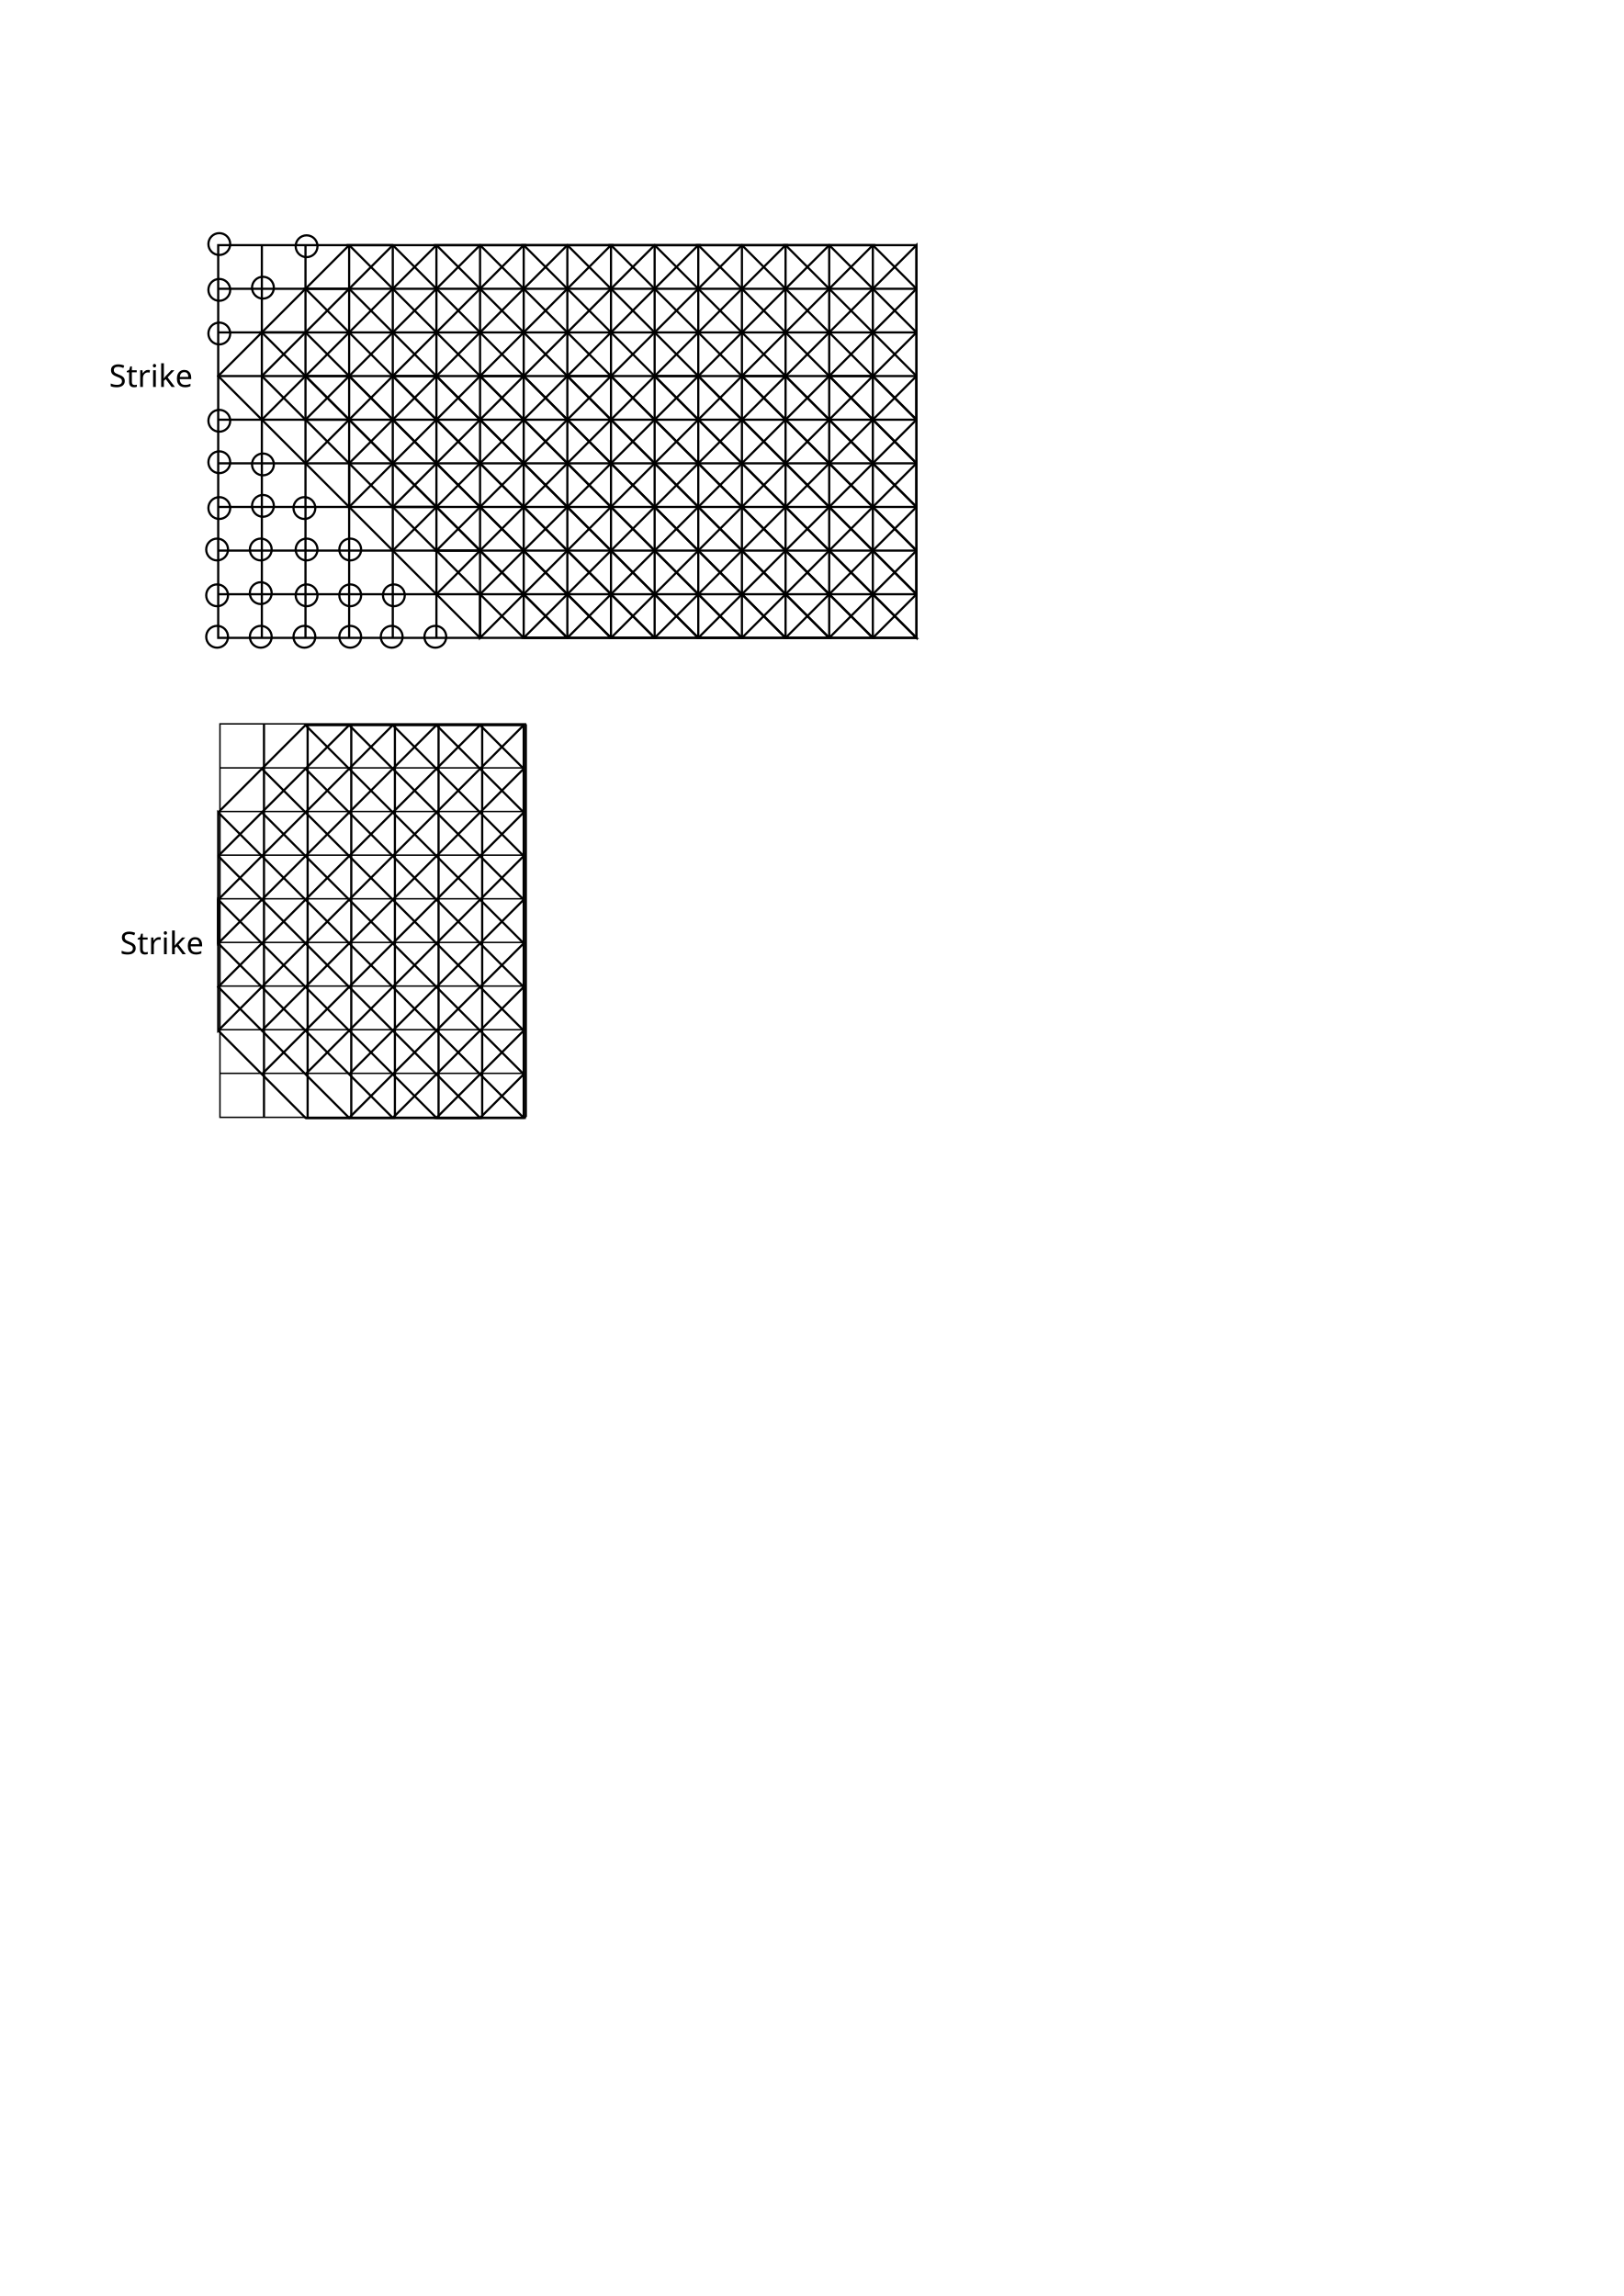
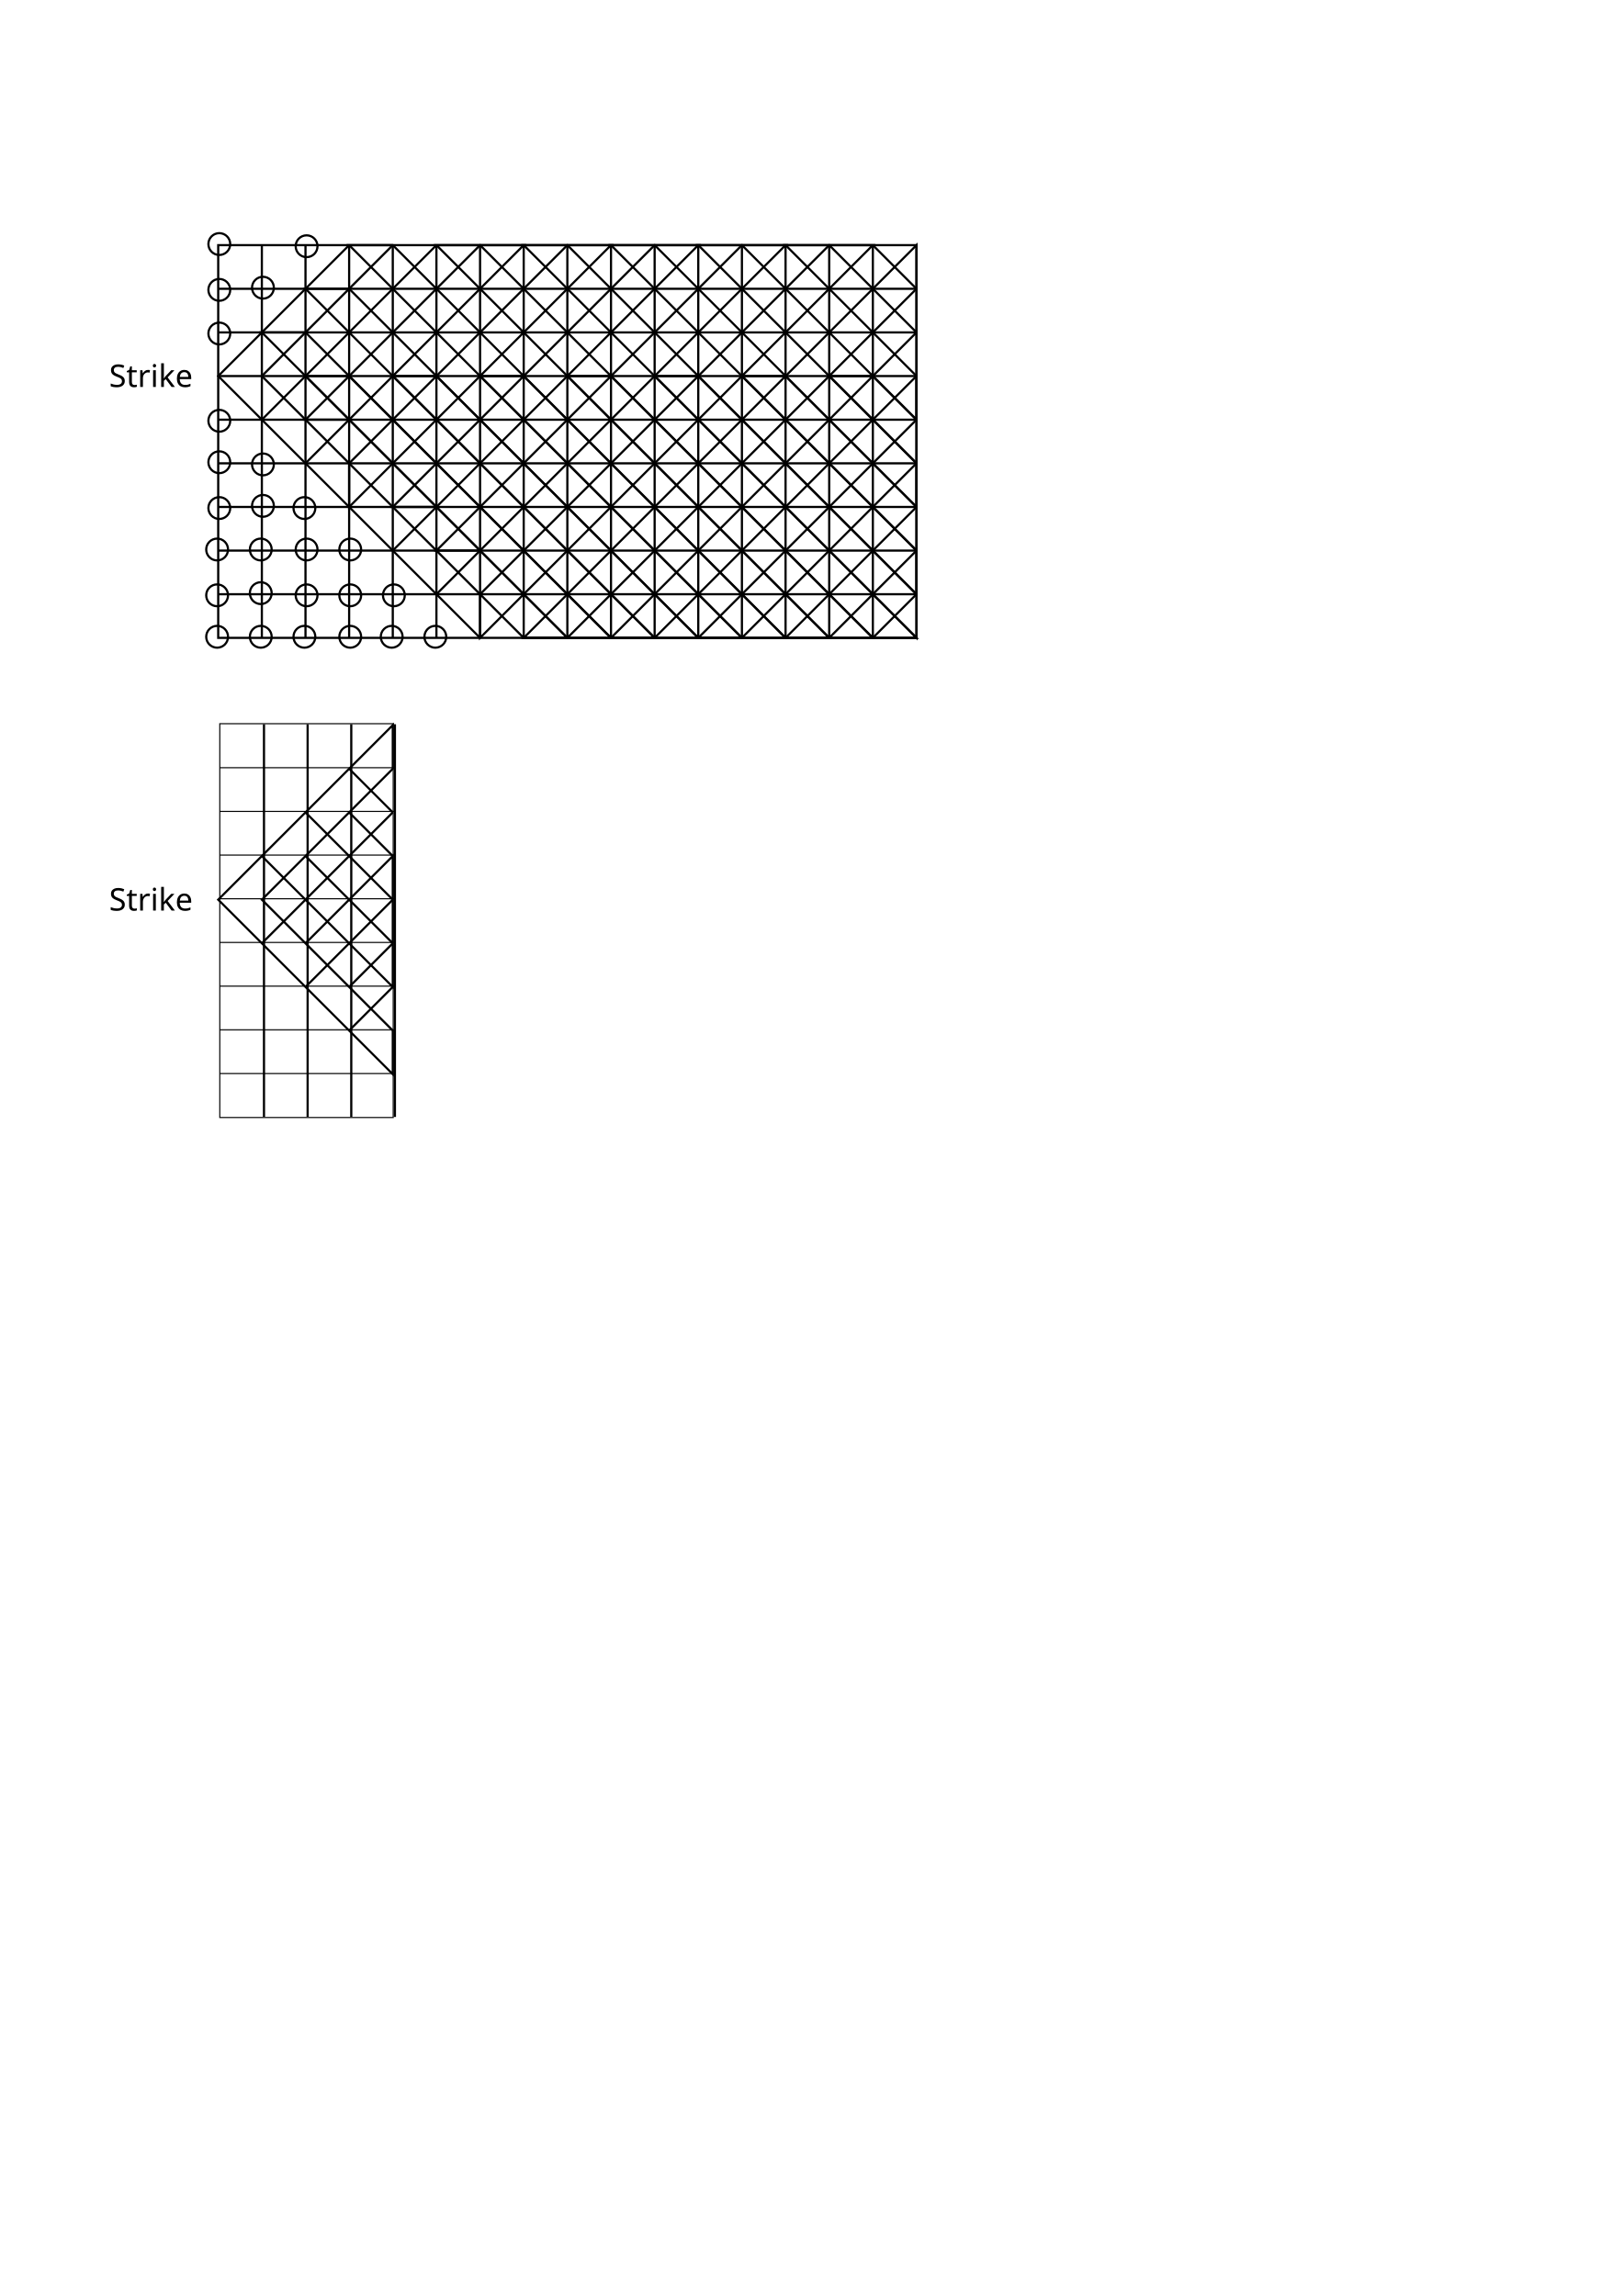
<svg xmlns="http://www.w3.org/2000/svg" width="744.094" height="1052.362" id="svg2" version="1.1">
  <defs id="defs4" />
  <g id="layer1">
    <path style="fill:none;stroke:#000000;stroke-width:1px;stroke-linecap:butt;stroke-linejoin:miter;stroke-opacity:1" d="m 100,112.362 320,0 0,180 -320,0 z" id="path2991" />
    <path style="fill:none;stroke:#000000;stroke-width:1px;stroke-linecap:butt;stroke-linejoin:miter;stroke-opacity:1" d="m 100,132.362 320,0" id="path2993" />
    <path style="fill:none;stroke:#000000;stroke-width:1px;stroke-linecap:butt;stroke-linejoin:miter;stroke-opacity:1" d="m 100,152.362 320,0" id="path2995" />
    <path style="fill:none;stroke:#000000;stroke-width:1px;stroke-linecap:butt;stroke-linejoin:miter;stroke-opacity:1" d="m 100,172.362 320,0" id="path2997" />
    <path style="fill:none;stroke:#000000;stroke-width:1px;stroke-linecap:butt;stroke-linejoin:miter;stroke-opacity:1" d="m 100,192.362 320,0" id="path2999" />
    <path style="fill:none;stroke:#000000;stroke-width:1px;stroke-linecap:butt;stroke-linejoin:miter;stroke-opacity:1" d="m 100,212.362 320,0" id="path3001" />
    <path style="fill:none;stroke:#000000;stroke-width:1px;stroke-linecap:butt;stroke-linejoin:miter;stroke-opacity:1" d="m 100,232.362 320,0" id="path3003" />
    <path style="fill:none;stroke:#000000;stroke-width:1px;stroke-linecap:butt;stroke-linejoin:miter;stroke-opacity:1" d="m 100,252.362 320,0" id="path3005" />
    <path style="fill:none;stroke:#000000;stroke-width:1px;stroke-linecap:butt;stroke-linejoin:miter;stroke-opacity:1" d="m 100,272.362 320,0" id="path3007" />
    <path style="fill:none;stroke:#000000;stroke-width:1px;stroke-linecap:butt;stroke-linejoin:miter;stroke-opacity:1" d="m 120,112.362 0,180" id="path3009" />
    <path style="fill:none;stroke:#000000;stroke-width:1px;stroke-linecap:butt;stroke-linejoin:miter;stroke-opacity:1" d="m 140,112.362 0,180" id="path3011" />
    <path style="fill:none;stroke:#000000;stroke-width:1px;stroke-linecap:butt;stroke-linejoin:miter;stroke-opacity:1" d="m 160,112.362 0,180" id="path3013" />
    <path style="fill:none;stroke:#000000;stroke-width:1px;stroke-linecap:butt;stroke-linejoin:miter;stroke-opacity:1" d="m 180,112.362 0,180" id="path3015" />
    <path style="fill:none;stroke:#000000;stroke-width:1px;stroke-linecap:butt;stroke-linejoin:miter;stroke-opacity:1" d="m 200,112.362 0,180" id="path3017" />
    <path style="fill:none;stroke:#000000;stroke-width:1px;stroke-linecap:butt;stroke-linejoin:miter;stroke-opacity:1" d="m 220,112.362 0,180 0,0 0,0" id="path3019" />
    <path style="fill:none;stroke:#000000;stroke-width:1px;stroke-linecap:butt;stroke-linejoin:miter;stroke-opacity:1" d="m 240,112.362 0,180" id="path3021" />
    <path style="fill:none;stroke:#000000;stroke-width:1px;stroke-linecap:butt;stroke-linejoin:miter;stroke-opacity:1" d="m 260,112.362 0,180" id="path3023" />
    <path style="fill:none;stroke:#000000;stroke-width:1px;stroke-linecap:butt;stroke-linejoin:miter;stroke-opacity:1" d="m 280,112.362 0,180" id="path3025" />
    <path style="fill:none;stroke:#000000;stroke-width:1px;stroke-linecap:butt;stroke-linejoin:miter;stroke-opacity:1" d="m 300,112.362 0,180" id="path3027" />
    <path style="fill:none;stroke:#000000;stroke-width:1px;stroke-linecap:butt;stroke-linejoin:miter;stroke-opacity:1" d="m 320,112.362 0,180" id="path3029" />
    <path style="fill:none;stroke:#000000;stroke-width:1px;stroke-linecap:butt;stroke-linejoin:miter;stroke-opacity:1" d="m 340,112.362 0,180" id="path3031" />
    <path style="fill:none;stroke:#000000;stroke-width:1px;stroke-linecap:butt;stroke-linejoin:miter;stroke-opacity:1" d="m 360,112.362 0,180" id="path3033" />
    <path style="fill:none;stroke:#000000;stroke-width:1px;stroke-linecap:butt;stroke-linejoin:miter;stroke-opacity:1" d="m 380,112.362 0,180" id="path3035" />
    <path style="fill:none;stroke:#000000;stroke-width:1px;stroke-linecap:butt;stroke-linejoin:miter;stroke-opacity:1" d="m 400,112.362 0,180" id="path3037" />
-     <path style="fill:none;stroke:#000000;stroke-width:0.662px;stroke-linecap:butt;stroke-linejoin:miter;stroke-opacity:1" d="m 100.806,331.787 140.026,0 0,180.338 -140.026,0 z" id="path2991-8" />
-     <path style="fill:none;stroke:#000000;stroke-width:0.661px;stroke-linecap:butt;stroke-linejoin:miter;stroke-opacity:1" d="m 100.693,351.956 139.746,0" id="path2993-1" />
-     <path style="fill:none;stroke:#000000;stroke-width:0.661px;stroke-linecap:butt;stroke-linejoin:miter;stroke-opacity:1" d="m 100.693,371.956 139.746,0" id="path2995-7" />
-     <path style="fill:none;stroke:#000000;stroke-width:0.66px;stroke-linecap:butt;stroke-linejoin:miter;stroke-opacity:1" d="m 100.692,391.956 139.242,0" id="path2997-1" />
-     <path style="fill:none;stroke:#000000;stroke-width:0.661px;stroke-linecap:butt;stroke-linejoin:miter;stroke-opacity:1" d="m 100.693,411.956 139.746,0" id="path2999-3" />
-     <path style="fill:none;stroke:#000000;stroke-width:0.661px;stroke-linecap:butt;stroke-linejoin:miter;stroke-opacity:1" d="m 100.693,431.956 139.746,0" id="path3001-4" />
-     <path style="fill:none;stroke:#000000;stroke-width:0.661px;stroke-linecap:butt;stroke-linejoin:miter;stroke-opacity:1" d="m 100.693,451.956 139.746,0" id="path3003-3" />
-     <path style="fill:none;stroke:#000000;stroke-width:0.661px;stroke-linecap:butt;stroke-linejoin:miter;stroke-opacity:1" d="m 100.693,471.956 139.746,0" id="path3005-6" />
-     <path style="fill:none;stroke:#000000;stroke-width:0.66px;stroke-linecap:butt;stroke-linejoin:miter;stroke-opacity:1" d="m 100.692,491.956 139.242,0" id="path3007-9" />
+     <path style="fill:none;stroke:#000000;stroke-width:0.499px;stroke-linecap:butt;stroke-linejoin:miter;stroke-opacity:1" d="m 100.724,331.706 79.474,0 0,180.501 -79.474,0 z" id="path2991-8" />
+     <path style="fill:none;stroke:#000000;stroke-width:0.501px;stroke-linecap:butt;stroke-linejoin:miter;stroke-opacity:1" d="m 100.613,351.876 80.116,0" id="path2993-1" />
+     <path style="fill:none;stroke:#000000;stroke-width:0.501px;stroke-linecap:butt;stroke-linejoin:miter;stroke-opacity:1" d="m 100.613,371.899 80.116,0" id="path2995-7" />
+     <path style="fill:none;stroke:#000000;stroke-width:0.5px;stroke-linecap:butt;stroke-linejoin:miter;stroke-opacity:1" d="m 100.612,391.922 79.827,0" id="path2997-1" />
+     <path style="fill:none;stroke:#000000;stroke-width:0.501px;stroke-linecap:butt;stroke-linejoin:miter;stroke-opacity:1" d="m 100.613,411.945 80.116,0" id="path2999-3" />
+     <path style="fill:none;stroke:#000000;stroke-width:0.501px;stroke-linecap:butt;stroke-linejoin:miter;stroke-opacity:1" d="m 100.613,431.968 80.116,0" id="path3001-4" />
+     <path style="fill:none;stroke:#000000;stroke-width:0.501px;stroke-linecap:butt;stroke-linejoin:miter;stroke-opacity:1" d="m 100.613,451.99 80.116,0" id="path3003-3" />
+     <path style="fill:none;stroke:#000000;stroke-width:0.501px;stroke-linecap:butt;stroke-linejoin:miter;stroke-opacity:1" d="m 100.613,472.013 80.116,0" id="path3005-6" />
+     <path style="fill:none;stroke:#000000;stroke-width:0.5px;stroke-linecap:butt;stroke-linejoin:miter;stroke-opacity:1" d="m 100.612,492.036 79.827,0" id="path3007-9" />
    <path style="fill:none;stroke:#000000;stroke-width:1px;stroke-linecap:butt;stroke-linejoin:miter;stroke-opacity:1" d="m 120.975,331.956 0,180" id="path3009-0" />
    <path style="fill:none;stroke:#000000;stroke-width:1px;stroke-linecap:butt;stroke-linejoin:miter;stroke-opacity:1" d="m 140.975,331.956 0,180" id="path3011-9" />
    <path style="fill:none;stroke:#000000;stroke-width:1px;stroke-linecap:butt;stroke-linejoin:miter;stroke-opacity:1" d="m 160.975,331.956 0,180" id="path3013-9" />
    <path style="fill:none;stroke:#000000;stroke-width:1px;stroke-linecap:butt;stroke-linejoin:miter;stroke-opacity:1" d="m 180.975,331.956 0,180" id="path3015-6" />
-     <path style="fill:none;stroke:#000000;stroke-width:1px;stroke-linecap:butt;stroke-linejoin:miter;stroke-opacity:1" d="m 200.975,331.956 0,180" id="path3017-5" />
-     <path style="fill:none;stroke:#000000;stroke-width:1px;stroke-linecap:butt;stroke-linejoin:miter;stroke-opacity:1" d="m 220.975,331.956 0,180 0,0 0,0" id="path3019-0" />
-     <path style="fill:none;stroke:#000000;stroke-width:1px;stroke-linecap:butt;stroke-linejoin:miter;stroke-opacity:1" d="m 240.975,331.956 0,180" id="path3021-0" />
    <path style="fill:none;stroke:#000000;stroke-width:1px;stroke-linecap:butt;stroke-linejoin:miter;stroke-opacity:1" d="m 160,112.362 -20,20 c 0,0 -20,20 -40,40 l 120,120 0,0 0,0" id="path3126" />
    <path style="fill:none;stroke:#000000;stroke-width:1px;stroke-linecap:butt;stroke-linejoin:miter;stroke-opacity:1" d="m 180,112.362 -60,60 120,120" id="path3128" />
    <path style="fill:none;stroke:#000000;stroke-width:1px;stroke-linecap:butt;stroke-linejoin:miter;stroke-opacity:1" d="m 200,112.362 -60,60 120,120 20,0 -120,-120 60,-60 20,0 -60,60 120,120 20,0 -120,-120 60,-60 20,0 -60,60 120,120 20,0 -120,-120 60,-60 20,0 -60,60 120,120 20,0 -120,-120 60,-60 20,0 -60,60 120,120 0,-20 -100,-100 60,-60 20,0 -60,60 80,80 0,-20 -60,-60 60,-60 0,20 -40,40 40,40 0,-20 -20,-20 20,-20 0,20" id="path3130" />
    <path style="fill:#000000;fill-opacity:0;stroke:#000000;stroke-width:1;stroke-miterlimit:4;stroke-dasharray:none;stroke-dashoffset:0" id="path3143" d="m 70,87.362 a 5,5 0 1 1 -10,0 5,5 0 1 1 10,0 z" transform="translate(54.5,204.5)" />
    <path style="fill:#000000;fill-opacity:0;stroke:#000000;stroke-width:1;stroke-miterlimit:4;stroke-dasharray:none;stroke-dashoffset:0" id="path3143-1" d="m 70,87.362 a 5,5 0 1 1 -10,0 5,5 0 1 1 10,0 z" transform="translate(55.5,44.5)" />
    <path style="fill:#000000;fill-opacity:0;stroke:#000000;stroke-width:1;stroke-miterlimit:4;stroke-dasharray:none;stroke-dashoffset:0" id="path3143-1-9" d="m 70,87.362 a 5,5 0 1 1 -10,0 5,5 0 1 1 10,0 z" transform="translate(75.5,25.5)" />
    <path style="fill:#000000;fill-opacity:0;stroke:#000000;stroke-width:1;stroke-miterlimit:4;stroke-dasharray:none;stroke-dashoffset:0" id="path3143-0" d="m 70,87.362 a 5,5 0 1 1 -10,0 5,5 0 1 1 10,0 z" transform="translate(35.5,24.5)" />
    <path style="fill:#000000;fill-opacity:0;stroke:#000000;stroke-width:1;stroke-miterlimit:4;stroke-dasharray:none;stroke-dashoffset:0" id="path3143-0-4" d="m 70,87.362 a 5,5 0 1 1 -10,0 5,5 0 1 1 10,0 z" transform="translate(35.5,45.5)" />
    <path style="fill:#000000;fill-opacity:0;stroke:#000000;stroke-width:1;stroke-miterlimit:4;stroke-dasharray:none;stroke-dashoffset:0" id="path3143-3" d="m 70,87.362 a 5,5 0 1 1 -10,0 5,5 0 1 1 10,0 z" transform="translate(35.5,65.5)" />
    <path style="fill:#000000;fill-opacity:0;stroke:#000000;stroke-width:1;stroke-miterlimit:4;stroke-dasharray:none;stroke-dashoffset:0" id="path3143-37" d="m 70,87.362 a 5,5 0 1 1 -10,0 5,5 0 1 1 10,0 z" transform="translate(35.5,124.5)" />
    <path style="fill:#000000;fill-opacity:0;stroke:#000000;stroke-width:1;stroke-miterlimit:4;stroke-dasharray:none;stroke-dashoffset:0" id="path3143-5" d="m 70,87.362 a 5,5 0 1 1 -10,0 5,5 0 1 1 10,0 z" transform="translate(35.5,105.5)" />
    <path style="fill:#000000;fill-opacity:0;stroke:#000000;stroke-width:1;stroke-miterlimit:4;stroke-dasharray:none;stroke-dashoffset:0" id="path3143-2" d="m 70,87.362 a 5,5 0 1 1 -10,0 5,5 0 1 1 10,0 z" transform="translate(35.5,145.5)" />
    <path style="fill:#000000;fill-opacity:0;stroke:#000000;stroke-width:1;stroke-miterlimit:4;stroke-dasharray:none;stroke-dashoffset:0" id="path3143-98" d="m 70,87.362 a 5,5 0 1 1 -10,0 5,5 0 1 1 10,0 z" transform="translate(55.5,125.5)" />
    <path style="fill:#000000;fill-opacity:0;stroke:#000000;stroke-width:1;stroke-miterlimit:4;stroke-dasharray:none;stroke-dashoffset:0" id="path3143-8" d="m 70,87.362 a 5,5 0 1 1 -10,0 5,5 0 1 1 10,0 z" transform="translate(55.5,144.5)" />
    <path style="fill:#000000;fill-opacity:0;stroke:#000000;stroke-width:1;stroke-miterlimit:4;stroke-dasharray:none;stroke-dashoffset:0" id="path3143-8-2" d="m 70,87.362 a 5,5 0 1 1 -10,0 5,5 0 1 1 10,0 z" transform="translate(74.5,145.5)" />
    <path style="fill:#000000;fill-opacity:0;stroke:#000000;stroke-width:1;stroke-miterlimit:4;stroke-dasharray:none;stroke-dashoffset:0" id="path3143-8-7" d="m 70,87.362 a 5,5 0 1 1 -10,0 5,5 0 1 1 10,0 z" transform="translate(95.5,164.5)" />
    <path style="fill:#000000;fill-opacity:0;stroke:#000000;stroke-width:1;stroke-miterlimit:4;stroke-dasharray:none;stroke-dashoffset:0" id="path3143-8-74" d="m 70,87.362 a 5,5 0 1 1 -10,0 5,5 0 1 1 10,0 z" transform="translate(75.5,164.5)" />
    <path style="fill:#000000;fill-opacity:0;stroke:#000000;stroke-width:1;stroke-miterlimit:4;stroke-dasharray:none;stroke-dashoffset:0" id="path3143-8-6" d="m 70,87.362 a 5,5 0 1 1 -10,0 5,5 0 1 1 10,0 z" transform="translate(95.5,185.5)" />
    <path style="fill:#000000;fill-opacity:0;stroke:#000000;stroke-width:1;stroke-miterlimit:4;stroke-dasharray:none;stroke-dashoffset:0" id="path3143-8-8" d="m 70,87.362 a 5,5 0 1 1 -10,0 5,5 0 1 1 10,0 z" transform="translate(95.5,204.5)" />
    <path style="fill:#000000;fill-opacity:0;stroke:#000000;stroke-width:1;stroke-miterlimit:4;stroke-dasharray:none;stroke-dashoffset:0" id="path3143-8-24" d="m 70,87.362 a 5,5 0 1 1 -10,0 5,5 0 1 1 10,0 z" transform="translate(74.5,204.5)" />
    <path style="fill:#000000;fill-opacity:0;stroke:#000000;stroke-width:1;stroke-miterlimit:4;stroke-dasharray:none;stroke-dashoffset:0" id="path3143-8-9" d="m 70,87.362 a 5,5 0 1 1 -10,0 5,5 0 1 1 10,0 z" transform="translate(34.5,185.5)" />
    <path style="fill:#000000;fill-opacity:0;stroke:#000000;stroke-width:1;stroke-miterlimit:4;stroke-dasharray:none;stroke-dashoffset:0" id="path3143-8-5" d="m 70,87.362 a 5,5 0 1 1 -10,0 5,5 0 1 1 10,0 z" transform="translate(34.5,204.5)" />
    <path style="fill:#000000;fill-opacity:0;stroke:#000000;stroke-width:1;stroke-miterlimit:4;stroke-dasharray:none;stroke-dashoffset:0" id="path3143-8-93" d="m 70,87.362 a 5,5 0 1 1 -10,0 5,5 0 1 1 10,0 z" transform="translate(54.5,184.5)" />
    <path style="fill:#000000;fill-opacity:0;stroke:#000000;stroke-width:1;stroke-miterlimit:4;stroke-dasharray:none;stroke-dashoffset:0" id="path3143-8-29" d="m 70,87.362 a 5,5 0 1 1 -10,0 5,5 0 1 1 10,0 z" transform="translate(75.5,185.5)" />
    <path style="fill:#000000;fill-opacity:0;stroke:#000000;stroke-width:1;stroke-miterlimit:4;stroke-dasharray:none;stroke-dashoffset:0" id="path3143-8-1" d="m 70,87.362 a 5,5 0 1 1 -10,0 5,5 0 1 1 10,0 z" transform="translate(34.5,164.5)" />
    <path style="fill:#000000;fill-opacity:0;stroke:#000000;stroke-width:1;stroke-miterlimit:4;stroke-dasharray:none;stroke-dashoffset:0" id="path3143-8-3" d="m 70,87.362 a 5,5 0 1 1 -10,0 5,5 0 1 1 10,0 z" transform="translate(54.5,164.5)" />
    <path style="fill:#000000;fill-opacity:0;stroke:#000000;stroke-width:1;stroke-miterlimit:4;stroke-dasharray:none;stroke-dashoffset:0" id="path3143-8-85-2" d="m 70,87.362 a 5,5 0 1 1 -10,0 5,5 0 1 1 10,0 z" transform="translate(115.5,185.5)" />
    <path style="fill:#000000;fill-opacity:0;stroke:#000000;stroke-width:1;stroke-miterlimit:4;stroke-dasharray:none;stroke-dashoffset:0" id="path3143-8-85-0" d="m 70,87.362 a 5,5 0 1 1 -10,0 5,5 0 1 1 10,0 z" transform="translate(114.5,204.5)" />
    <path style="fill:#000000;fill-opacity:0;stroke:#000000;stroke-width:1;stroke-miterlimit:4;stroke-dasharray:none;stroke-dashoffset:0" id="path3143-8-85-5" d="m 70,87.362 a 5,5 0 1 1 -10,0 5,5 0 1 1 10,0 z" transform="translate(134.5,204.5)" />
-     <path style="fill:none;stroke:#000000;stroke-width:1px;stroke-linecap:butt;stroke-linejoin:miter;stroke-opacity:1" d="m 240,332.362 -140,140 0,-100 140,140 -100,0 -40,-40" id="path5653" />
-     <path style="fill:none;stroke:#000000;stroke-width:1px;stroke-linecap:butt;stroke-linejoin:miter;stroke-opacity:1" d="m 100,372.362 40,-40 100,100 -80,80 -60,-60 120,-120 -20,0 -100,100 0,-20 80,-80 -20,0 -60,60" id="path5657" />
-     <path style="fill:none;stroke:#000000;stroke-width:1px;stroke-linecap:butt;stroke-linejoin:miter;stroke-opacity:1" d="m 240,492.362 -120,-120" id="path5659" />
-     <path style="fill:none;stroke:#000000;stroke-width:1px;stroke-linecap:butt;stroke-linejoin:miter;stroke-opacity:1" d="m 240,472.362 -120,-120" id="path5661" />
-     <path style="fill:none;stroke:#000000;stroke-width:1px;stroke-linecap:butt;stroke-linejoin:miter;stroke-opacity:1" d="m 140,352.362 100,100" id="path5663" />
-     <path style="fill:none;stroke:#000000;stroke-width:1px;stroke-linecap:butt;stroke-linejoin:miter;stroke-opacity:1" d="m 160,332.362 80,80" id="path5665" />
-     <path style="fill:none;stroke:#000000;stroke-width:1px;stroke-linecap:butt;stroke-linejoin:miter;stroke-opacity:1" d="m 180,332.362 60,60" id="path5667" />
-     <path style="fill:none;stroke:#000000;stroke-width:1px;stroke-linecap:butt;stroke-linejoin:miter;stroke-opacity:1" d="m 200,332.362 40,40" id="path5669" />
-     <path style="fill:none;stroke:#000000;stroke-width:1px;stroke-linecap:butt;stroke-linejoin:miter;stroke-opacity:1" d="m 220,332.362 20,20" id="path5671" />
-     <path style="fill:none;stroke:#000000;stroke-width:1px;stroke-linecap:butt;stroke-linejoin:miter;stroke-opacity:1" d="m 180,332.362 20,0 0,0" id="path5673" />
-     <path style="fill:none;stroke:#000000;stroke-width:1px;stroke-linecap:butt;stroke-linejoin:miter;stroke-opacity:1" d="m 140,332.362 20,0" id="path5675" />
-     <path style="fill:none;stroke:#000000;stroke-width:1px;stroke-linecap:butt;stroke-linejoin:miter;stroke-opacity:1" d="m 100,392.362 120,120 -20,0 -100,-100 0,20 80,80 -40,0" id="path5677" />
-     <path style="fill:none;stroke:#000000;stroke-width:1px;stroke-linecap:butt;stroke-linejoin:miter;stroke-opacity:1" d="m 120,492.362 120,-120 0,-20 -120,120" id="path5679" />
-     <path style="fill:none;stroke:#000000;stroke-width:1px;stroke-linecap:butt;stroke-linejoin:miter;stroke-opacity:1" d="m 140,492.362 100,-100 0,20 -80,80 0,0 0,0" id="path5681" />
-     <path style="fill:none;stroke:#000000;stroke-width:1px;stroke-linecap:butt;stroke-linejoin:miter;stroke-opacity:1" d="m 180,512.362 60,-60 0,20 -40,40 20,0 20,-20" id="path5683" />
-     <path style="fill:none;stroke:#000000;stroke-width:1px;stroke-linecap:butt;stroke-linejoin:miter;stroke-opacity:1" d="m 220,332.362 20,0 0,180 -100,0" id="path5685" />
    <path style="fill:none;stroke:#000000;stroke-width:1px;stroke-linecap:butt;stroke-linejoin:miter;stroke-opacity:1" d="m 400,112.362 20,20 0,20 -40,-40 -20,0 60,60 0,20 -80,-80 -20,0 100,100 0,20 -120,-120 -20,0 140,140 0,20 -160,-160 -20,0 180,180 -20,0 -180,-180 -20,0 180,180 -20,0 -180,-180 -20,0 180,180 -20,0 -160,-160 -20,0 160,160 -20,0 -140,-140 -20,0 140,140 -20,0 0,0" id="path5687" />
    <path style="fill:none;stroke:#000000;stroke-width:1px;stroke-linecap:butt;stroke-linejoin:miter;stroke-opacity:1" d="m 400,292.362 20,-20 0,-20 -40,40 -20,0 60,-60 0,-20 -80,80 -20,0 100,-100 0,-20 -120,120 -20,0 120,-120 -20,0 -120,120 -20,0 120,-120 -20,0 -120,120 0,-20 100,-100 -20,0 -80,80 -20,0 80,-80 -20,0 -60,60 -20,0 60,-60 -20,0 -60,60 0,-20 40,-40 -20,0 -20,20 -20,0 20,-20 -20,0 -20,20" id="path5689" />
    <path style="fill:none;stroke:#000000;stroke-width:1px;stroke-linecap:butt;stroke-linejoin:miter;stroke-opacity:1" d="m 160,192.362 -20,20" id="path5691" />
    <path style="fill:none;stroke:#000000;stroke-width:1px;stroke-linecap:butt;stroke-linejoin:miter;stroke-opacity:1" d="m 200,232.362 -20,20" id="path5693" />
    <path style="fill:none;stroke:#000000;stroke-width:1px;stroke-linecap:butt;stroke-linejoin:miter;stroke-opacity:1" d="m 220,252.362 -20,20" id="path5695" />
    <text xml:space="preserve" style="font-size:14.318px;font-style:normal;font-weight:normal;line-height:125%;letter-spacing:0px;word-spacing:0px;fill:#000000;fill-opacity:1;stroke:none;font-family:Sans" x="50" y="177.362" id="text5697">
      <tspan id="tspan5699" x="50" y="177.362">Strike</tspan>
    </text>
-     <text xml:space="preserve" style="font-size:14.318px;font-style:normal;font-weight:normal;line-height:125%;letter-spacing:0px;word-spacing:0px;fill:#000000;fill-opacity:1;stroke:none;font-family:Sans" x="55" y="437.362" id="text5697-8">
-       <tspan id="tspan5699-0" x="55" y="437.362">Strike</tspan>
+     <text xml:space="preserve" style="font-size:14.318px;font-style:normal;font-weight:normal;line-height:125%;letter-spacing:0px;word-spacing:0px;fill:#000000;fill-opacity:1;stroke:none;font-family:Sans" x="50" y="417.362" id="text5697-8">
+       <tspan id="tspan5699-0" x="50" y="417.362">Strike</tspan>
    </text>
+     <path style="fill:none;stroke:#000000;stroke-width:1px;stroke-linecap:butt;stroke-linejoin:miter;stroke-opacity:1" d="m 100,412.362 80,80 0,-20 -60,-60 60,-60 0,-20 z" id="path3236" />
+     <path style="fill:none;stroke:#000000;stroke-width:1px;stroke-linecap:butt;stroke-linejoin:miter;stroke-opacity:1" d="m 180,372.362 -40,40 40,40 0,-20 -20,-20 20,-20 0,35 0,5" id="path3238" />
+     <path style="fill:none;stroke:#000000;stroke-width:1px;stroke-linecap:butt;stroke-linejoin:miter;stroke-opacity:1" d="m 160,352.362 20,20 0,0" id="path3240" />
+     <path style="fill:none;stroke:#000000;stroke-width:1px;stroke-linecap:butt;stroke-linejoin:miter;stroke-opacity:1" d="m 140,372.362 40,40" id="path3242" />
+     <path style="fill:none;stroke:#000000;stroke-width:1px;stroke-linecap:butt;stroke-linejoin:miter;stroke-opacity:1" d="m 160,372.362 20,20" id="path3244" />
+     <path style="fill:none;stroke:#000000;stroke-width:1px;stroke-linecap:butt;stroke-linejoin:miter;stroke-opacity:1" d="m 120,392.362 20,20 -20,20" id="path3246" />
+     <path style="fill:none;stroke:#000000;stroke-width:1px;stroke-linecap:butt;stroke-linejoin:miter;stroke-opacity:1" d="m 160,412.362 -20,20" id="path3248" />
+     <path style="fill:none;stroke:#000000;stroke-width:1px;stroke-linecap:butt;stroke-linejoin:miter;stroke-opacity:1" d="m 180,432.362 -20,20" id="path3250" />
+     <path style="fill:none;stroke:#000000;stroke-width:1px;stroke-linecap:butt;stroke-linejoin:miter;stroke-opacity:1" d="m 140,452.362 40,-40" id="path3252" />
+     <path style="fill:none;stroke:#000000;stroke-width:1px;stroke-linecap:butt;stroke-linejoin:miter;stroke-opacity:1" d="m 160,472.362 20,-20" id="path3254" />
+     <path style="fill:none;stroke:#000000;stroke-width:1px;stroke-linecap:butt;stroke-linejoin:miter;stroke-opacity:1" d="m 160,412.362 -20,-20" id="path3256" />
  </g>
</svg>
